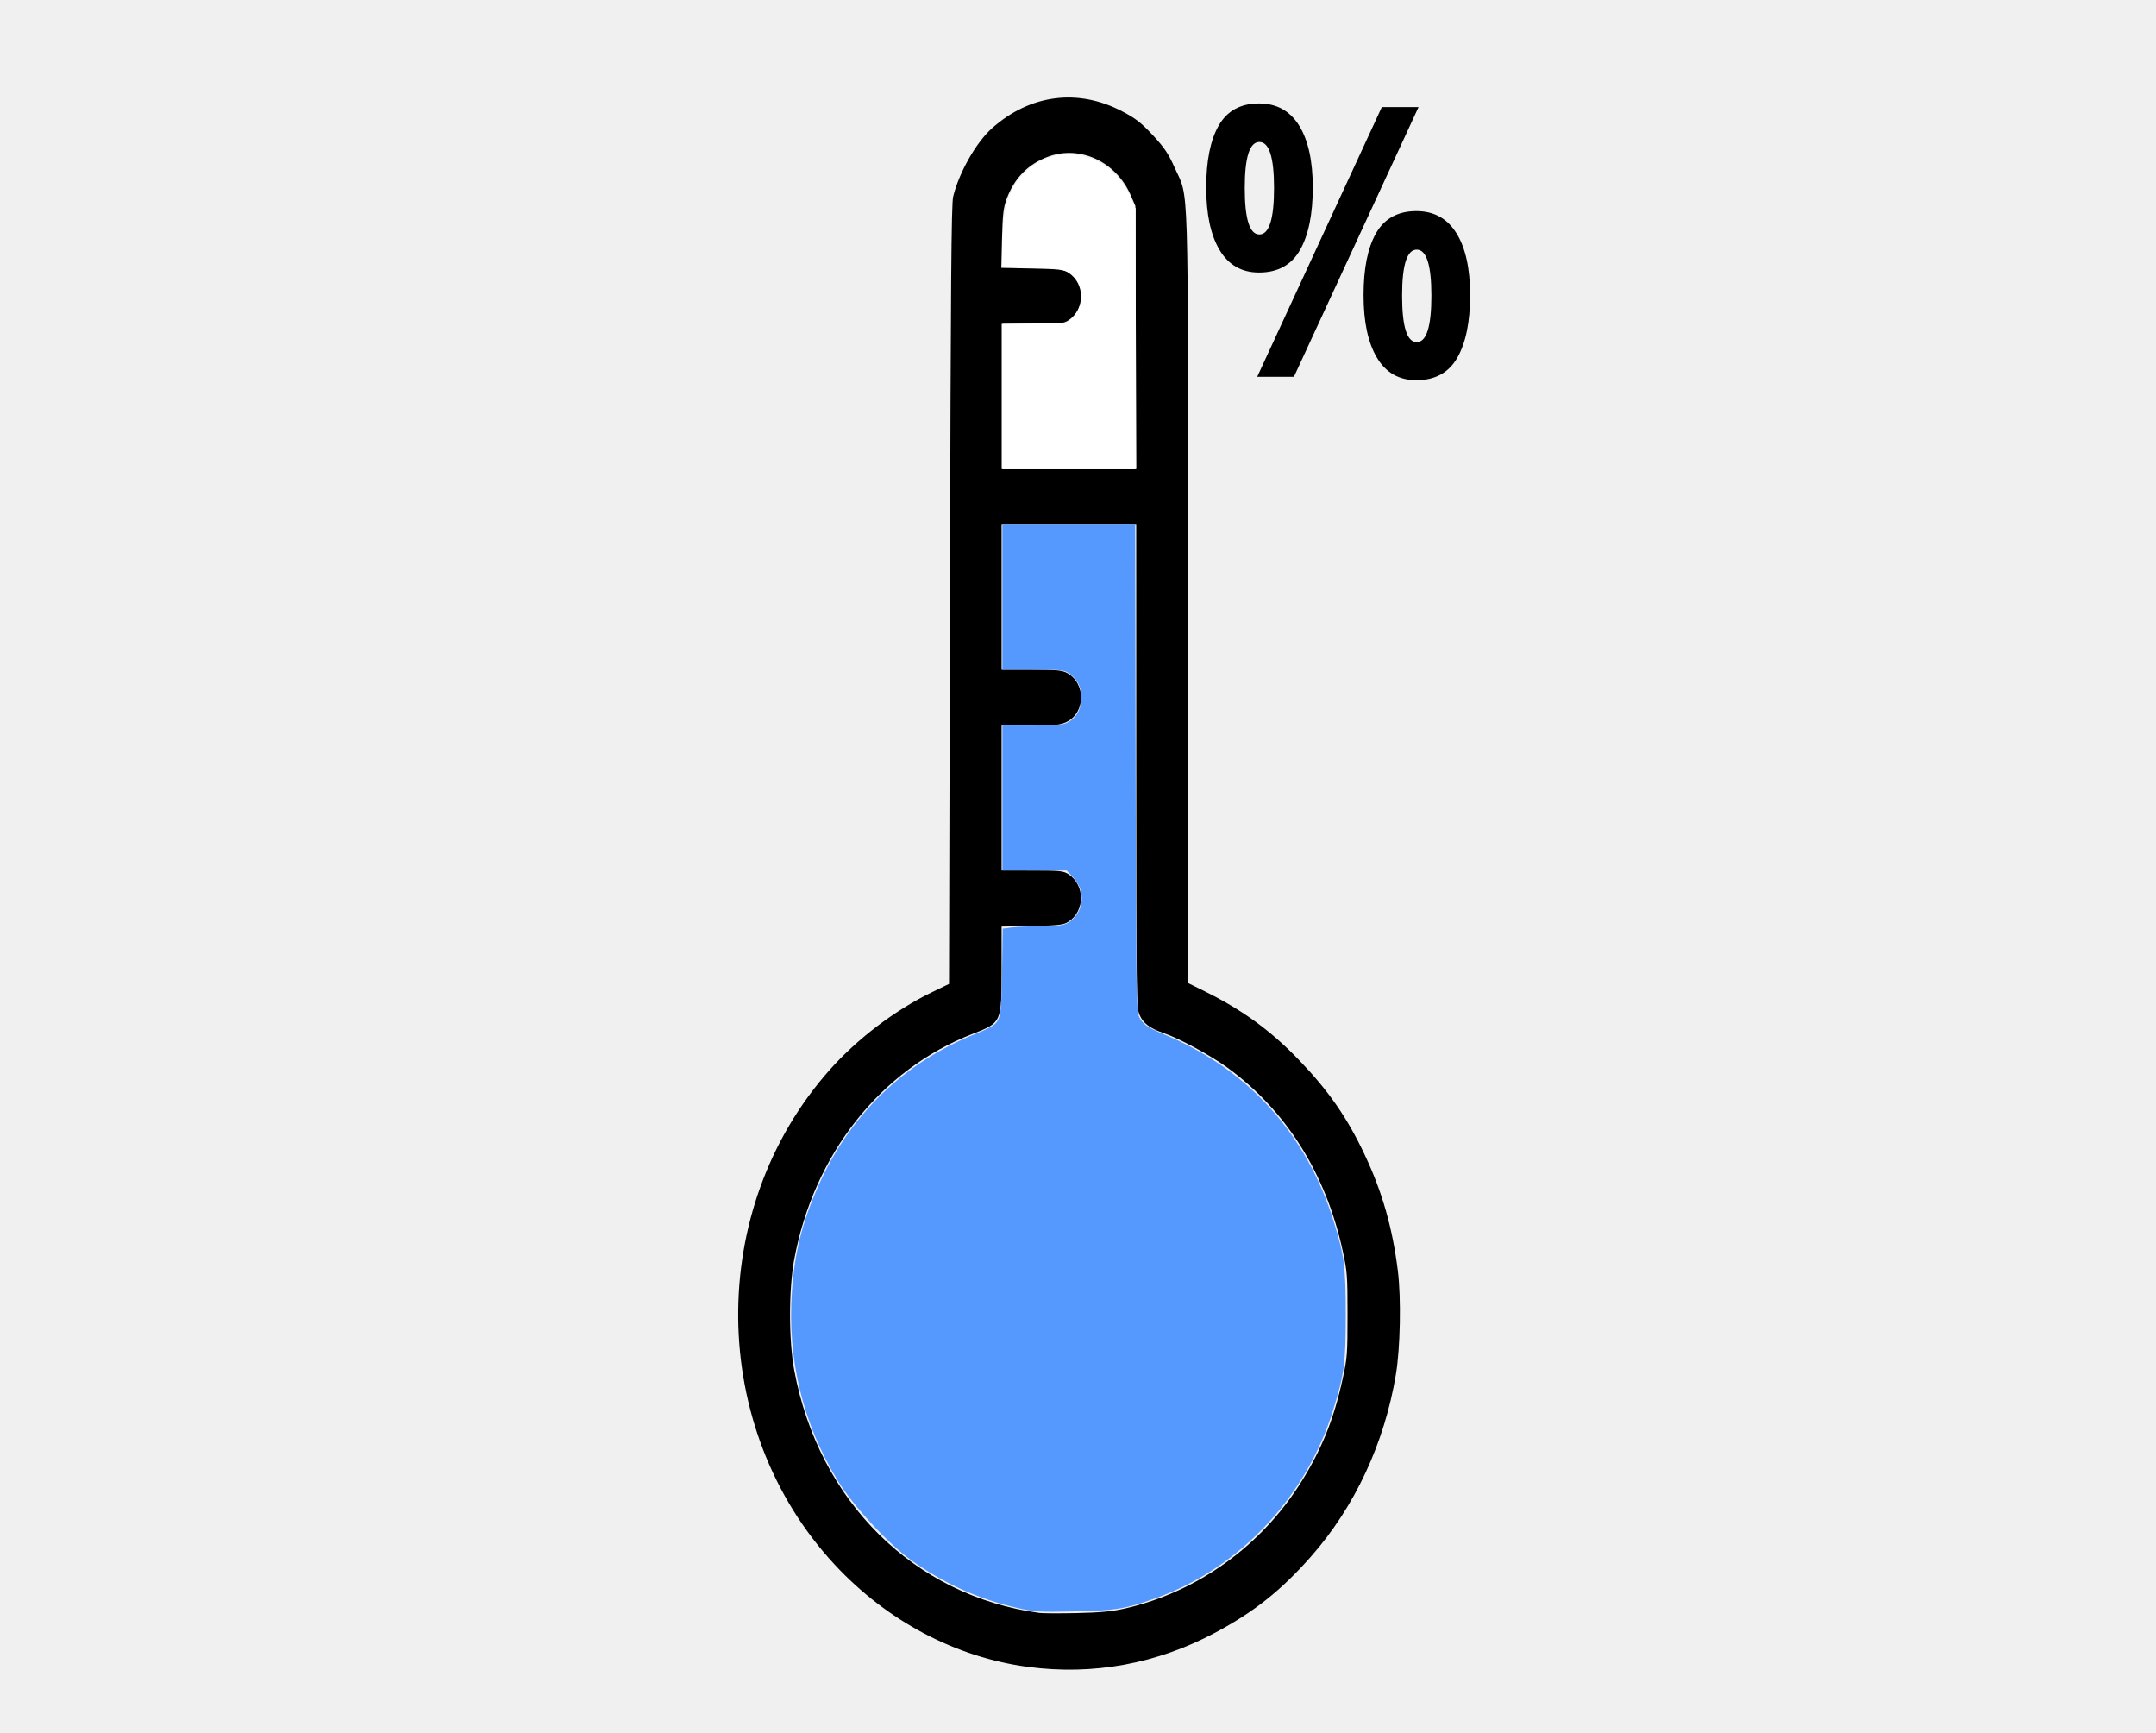
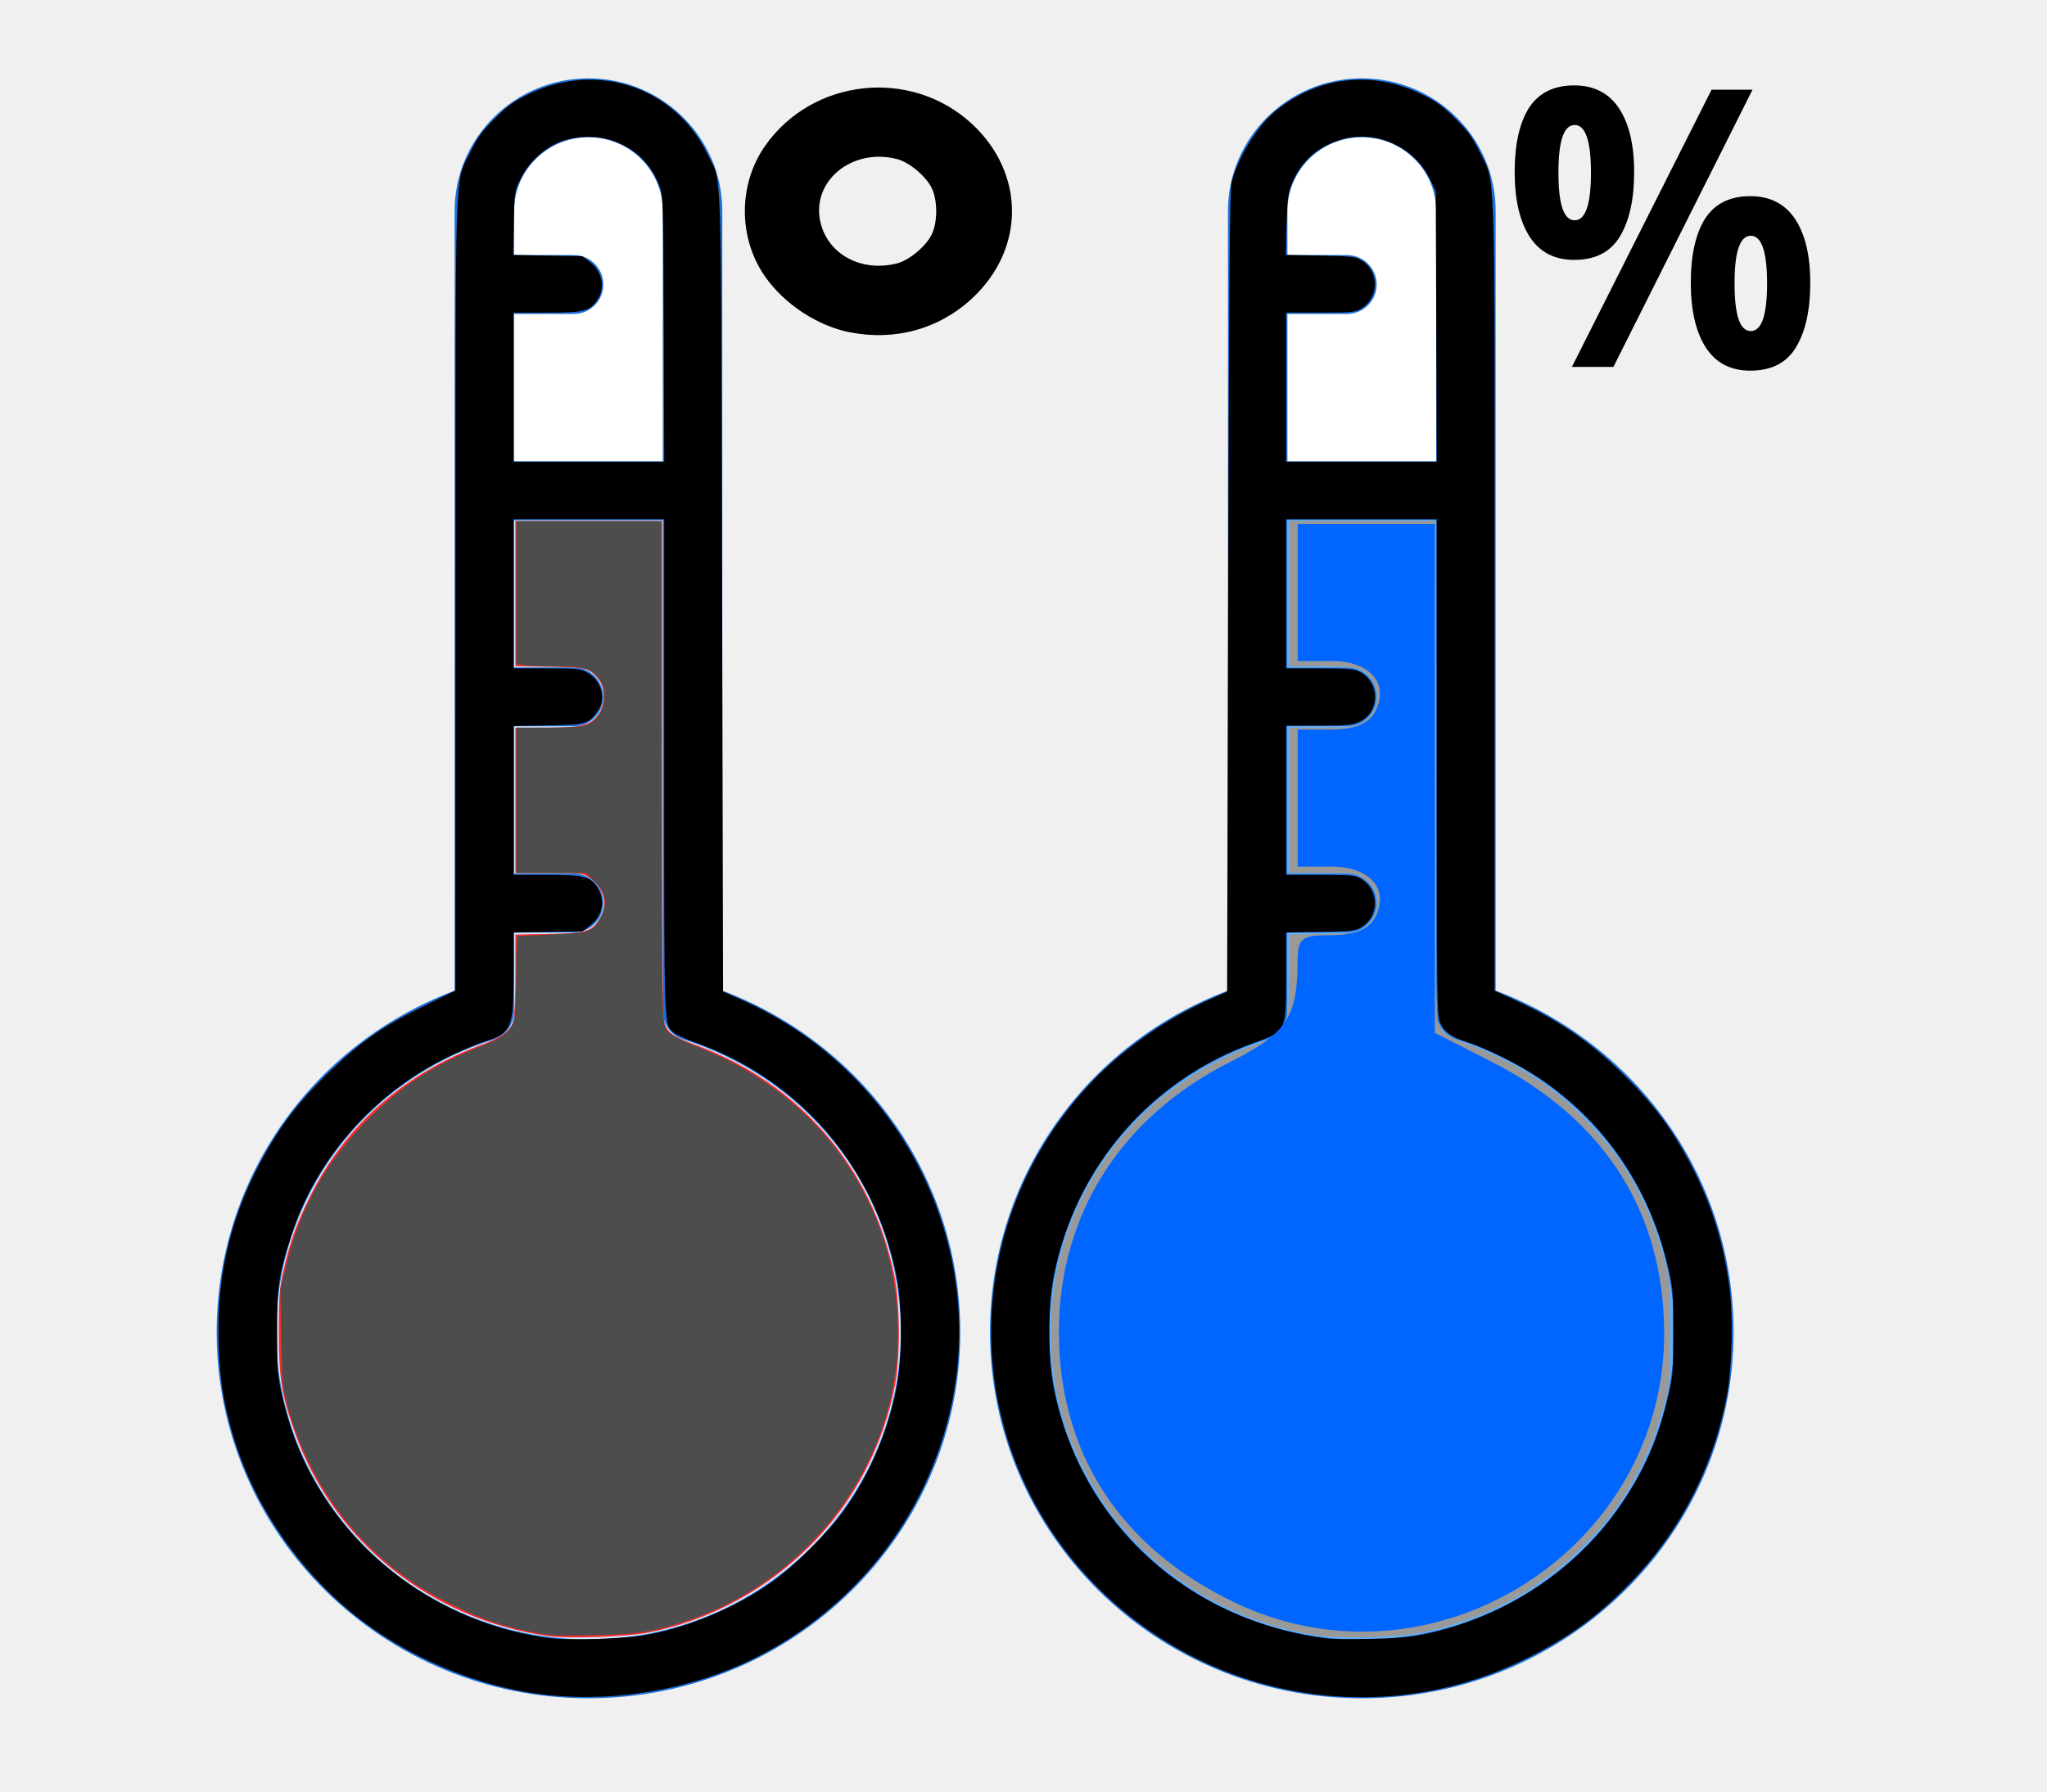
- <svg xmlns="http://www.w3.org/2000/svg" version="1.1" id="temperaturecomparison" viewBox="0 0 142.102 123.117" enable-background="new 0 0 204 220" xml:space="preserve" width="356.647" height="286.527">
+ <svg xmlns="http://www.w3.org/2000/svg" version="1.1" id="temperaturecomparison" viewBox="0 0 50.338 47.532" enable-background="new 0 0 204 220" xml:space="preserve" width="126.338" height="110.621">
  <defs id="defs12054" />
-   <text xml:space="preserve" style="font-style:normal;font-variant:normal;font-weight:bold;font-stretch:normal;font-size:24.495px;font-family:'Rockwell Extra Bold';-inkscape-font-specification:'Rockwell Extra Bold,  Bold';fill:#000000;stroke-width:0.328" x="87.044" y="24.443" id="text12673" transform="scale(0.9129495,1.095351)">
-     <tspan id="tspan12671" style="font-style:normal;font-variant:normal;font-weight:bold;font-stretch:normal;font-size:24.495px;font-family:'Rockwell Extra Bold';-inkscape-font-specification:'Rockwell Extra Bold,  Bold';fill:#000000;stroke-width:0.328" x="87.044" y="24.443">%</tspan>
+   <g id="g12041" transform="matrix(0.1971946,0,0,0.1953125,3.772342,2.077922)">
+     <path fill="#d0e8ff" d="M 62.789,130.539 C 61.129,130.012 60,128.471 60,126.727 V 60.02 H 40 V 80 h 8 c 2.211,0 4,1.791 4,4 0,2.209 -1.789,4 -4,4 h -8 v 20 h 8 c 2.211,0 4,1.791 4,4 0,2.209 -1.789,4 -4,4 h -8 v 10.727 c 0,1.744 -1.129,3.285 -2.789,3.812 C 19.738,136.082 8,152.055 8,170.285 8,193.287 26.84,212 50,212 73.16,212 92,193.287 92,170.285 92,152.055 80.262,136.082 62.789,130.539 Z" id="path12029" />
+     <path fill="#ffffff" d="m 48,24 c 2.211,0 4,1.791 4,4 0,2.209 -1.789,4 -4,4 H 40 V 52 H 60 V 18.004 C 60,12.488 55.516,8 50,8 44.484,8 40,12.488 40,18.004 V 24 Z" id="path12031" />
+     <path fill="#5cb0ff" d="M 166.789,130.539 C 165.129,130.012 164,128.471 164,126.727 V 60.02 H 144 V 80 h 8 c 2.211,0 4,1.791 4,4 0,2.209 -1.789,4 -4,4 h -8 v 20 h 8 c 2.211,0 4,1.791 4,4 0,2.209 -1.789,4 -4,4 h -8 v 10.727 c 0,1.744 -1.129,3.285 -2.789,3.812 C 123.738,136.082 112,152.055 112,170.285 112,193.287 130.84,212 154,212 c 23.16,0 42,-18.713 42,-41.715 0,-18.23 -11.738,-34.203 -29.211,-39.746 z" id="path12033" />
+     <path fill="#ffffff" d="m 152,24 c 2.211,0 4,1.791 4,4 0,2.209 -1.789,4 -4,4 h -8 v 20 h 20 V 18.004 C 164,12.488 159.516,8 154,8 148.484,8 144,12.488 144,18.004 V 24 Z" id="path12035" />
+     <path fill="#1c71da" d="M 68,123.889 V 60 56.02 18.004 C 68,8.076 59.926,0 50,0 40.074,0 32,8.076 32,18.004 V 56.02 60 123.889 C 12.742,131.248 0,149.539 0,170.285 0,197.697 22.43,220 50,220 c 27.57,0 50,-22.303 50,-49.715 0,-20.746 -12.742,-39.037 -32,-46.397 z M 50,8 c 5.516,0 10,4.488 10,10.004 V 52 H 40 V 32 h 8 c 2.211,0 4,-1.791 4,-4 0,-2.209 -1.789,-4 -4,-4 H 40 V 18.004 C 40,12.488 44.484,8 50,8 Z m 0,204 C 26.84,212 8,193.287 8,170.285 8,152.055 19.738,136.082 37.211,130.539 38.871,130.012 40,128.471 40,126.727 V 116 h 8 c 2.211,0 4,-1.791 4,-4 0,-2.209 -1.789,-4 -4,-4 H 40 V 88 h 8 c 2.211,0 4,-1.791 4,-4 0,-2.209 -1.789,-4 -4,-4 H 40 V 60.02 h 20 v 66.707 c 0,1.744 1.129,3.285 2.789,3.812 C 80.262,136.082 92,152.055 92,170.285 92,193.287 73.16,212 50,212 Z" id="path12037" />
+     <path fill="#1c71da" d="M 172,123.889 V 60 56.02 18.004 C 172,8.076 163.926,0 154,0 144.074,0 136,8.076 136,18.004 V 56.02 60 123.889 c -19.258,7.359 -32,25.65 -32,46.397 0,27.412 22.43,49.715 50,49.715 27.57,0 50,-22.303 50,-49.715 0,-20.746 -12.742,-39.037 -32,-46.397 z M 154,8 c 5.516,0 10,4.488 10,10.004 V 52 H 144 V 32 h 8 c 2.211,0 4,-1.791 4,-4 0,-2.209 -1.789,-4 -4,-4 h -8 V 18.004 C 144,12.488 148.484,8 154,8 Z m 0,204 c -23.16,0 -42,-18.713 -42,-41.715 0,-18.23 11.738,-34.203 29.211,-39.746 1.66,-0.527 2.789,-2.068 2.789,-3.812 V 116 h 8 c 2.211,0 4,-1.791 4,-4 0,-2.209 -1.789,-4 -4,-4 h -8 V 88 h 8 c 2.211,0 4,-1.791 4,-4 0,-2.209 -1.789,-4 -4,-4 h -8 V 60.02 h 20 v 66.707 c 0,1.744 1.129,3.285 2.789,3.812 C 184.262,136.082 196,152.055 196,170.285 196,193.287 177.16,212 154,212 Z" id="path12039" />
+   </g>
+   <path style="fill:#000000;stroke-width:0.051" d="m 12.592,44.966 c -1.858,-0.191 -3.806,-1.01 -5.258,-2.208 -1.483,-1.225 -2.622,-2.941 -3.141,-4.735 -0.251,-0.865 -0.34,-1.45 -0.37,-2.412 -0.061,-1.982 0.42,-3.735 1.496,-5.448 0.394,-0.627 0.854,-1.174 1.522,-1.809 0.782,-0.744 1.382,-1.157 2.406,-1.659 l 0.855,-0.419 0.003,-10.491 c 0.003,-11.795 -0.027,-10.894 0.396,-11.754 0.194,-0.394 0.312,-0.555 0.653,-0.893 0.34,-0.337 0.504,-0.454 0.901,-0.647 1.814,-0.879 3.885,-0.174 4.742,1.614 0.383,0.8 0.349,-0.255 0.378,11.58 l 0.026,10.616 0.512,0.228 c 4.181,1.864 6.509,6.427 5.525,10.825 -0.649,2.899 -2.545,5.31 -5.22,6.639 -1.613,0.801 -3.607,1.158 -5.426,0.971 z m 2.661,-1.615 c 1.123,-0.227 2.3,-0.727 3.204,-1.361 0.621,-0.436 1.515,-1.321 1.96,-1.939 0.653,-0.91 1.148,-2.059 1.378,-3.205 0.166,-0.822 0.166,-2.203 6.67e-4,-3.023 -0.58,-2.878 -2.568,-5.188 -5.301,-6.159 -0.249,-0.088 -0.511,-0.206 -0.582,-0.262 -0.284,-0.222 -0.272,0.102 -0.272,-7.033 v -6.597 h -1.998 -1.998 v 1.978 1.978 h 0.877 c 0.798,0 0.894,0.01 1.07,0.107 0.378,0.211 0.517,0.686 0.295,1.009 -0.248,0.361 -0.304,0.378 -1.322,0.396 l -0.918,0.016 v 1.975 1.975 h 0.872 c 0.974,0 1.138,0.037 1.328,0.301 0.247,0.344 0.172,0.783 -0.18,1.049 l -0.193,0.146 -0.913,0.017 -0.913,0.017 -0.001,1.099 c -0.002,1.46 -0.051,1.569 -0.818,1.809 -0.155,0.048 -0.536,0.209 -0.847,0.356 -2.013,0.955 -3.578,2.726 -4.239,4.796 -0.328,1.027 -0.369,1.314 -0.367,2.559 0.002,1.043 0.011,1.156 0.146,1.723 0.259,1.092 0.609,1.895 1.215,2.793 1.295,1.919 3.476,3.26 5.808,3.573 0.583,0.078 2.121,0.024 2.712,-0.095 z M 15.629,8.711 c -0.014,-3.534 -0.015,-3.539 -0.13,-3.82 -0.238,-0.581 -0.647,-0.965 -1.243,-1.165 -0.445,-0.149 -1.035,-0.122 -1.453,0.068 -0.399,0.181 -0.768,0.54 -0.967,0.941 -0.164,0.33 -0.166,0.344 -0.184,1.181 l -0.018,0.847 0.918,0.017 0.918,0.017 0.193,0.146 c 0.347,0.262 0.427,0.705 0.189,1.037 -0.197,0.274 -0.363,0.313 -1.333,0.313 h -0.876 v 1.978 1.978 h 1.999 1.999 z" id="path12611" />
+   <path style="fill:#000000;stroke-width:0.064" d="m 20.554,8.812 c -0.858,-0.173 -1.728,-0.747 -2.239,-1.477 -0.714,-1.021 -0.714,-2.443 0,-3.464 1.259,-1.799 3.871,-2.079 5.484,-0.587 1.42,1.313 1.42,3.324 0,4.637 -0.876,0.81 -2.048,1.131 -3.245,0.89 z m 1.26,-1.825 c 0.325,-0.084 0.764,-0.449 0.92,-0.767 0.16,-0.325 0.16,-0.909 0,-1.234 -0.156,-0.317 -0.595,-0.683 -0.92,-0.767 -1.203,-0.309 -2.291,0.599 -2.026,1.691 0.204,0.845 1.092,1.316 2.026,1.076 z" id="path12613" />
+   <path style="fill:#ff2a2a;stroke-width:0.051" d="M 12.571,43.397 C 9.452,42.964 6.855,40.876 5.838,37.983 c -0.348,-0.99 -0.417,-1.427 -0.417,-2.651 0,-0.954 0.015,-1.156 0.118,-1.613 0.177,-0.783 0.338,-1.235 0.697,-1.964 0.939,-1.9 2.512,-3.291 4.587,-4.055 0.527,-0.194 0.745,-0.362 0.821,-0.634 0.028,-0.099 0.051,-0.652 0.051,-1.229 l 2.56e-4,-1.048 0.884,-0.017 c 1.007,-0.019 1.147,-0.063 1.359,-0.426 0.218,-0.371 0.097,-0.81 -0.296,-1.075 -0.16,-0.108 -0.221,-0.114 -1.058,-0.114 h -0.889 v -1.928 -1.928 l 0.832,-0.001 c 0.945,-0.001 1.156,-0.057 1.375,-0.361 0.165,-0.229 0.173,-0.68 0.017,-0.887 -0.251,-0.333 -0.303,-0.348 -1.307,-0.365 l -0.918,-0.016 V 15.747 13.822 h 1.946 1.946 v 6.6 c 0,5.984 0.008,6.616 0.083,6.774 0.108,0.225 0.252,0.317 0.813,0.523 2.74,1.005 4.685,3.263 5.26,6.105 0.154,0.763 0.165,2.143 0.022,2.903 -0.295,1.569 -1.057,3.047 -2.154,4.175 -1.203,1.237 -2.71,2.064 -4.375,2.4 -0.567,0.115 -2.124,0.17 -2.667,0.095 z" id="path12617" />
+   <text xml:space="preserve" style="font-style:normal;font-variant:normal;font-weight:bold;font-stretch:normal;font-size:9.809px;font-family:'Rockwell Extra Bold';-inkscape-font-specification:'Rockwell Extra Bold,  Bold';fill:#000000;stroke-width:0.131" x="39.826" y="9.266" id="text12673" transform="scale(0.9519848,1.050437)">
+     <tspan id="tspan12671" style="font-style:normal;font-variant:normal;font-weight:bold;font-stretch:normal;font-size:9.809px;font-family:'Rockwell Extra Bold';-inkscape-font-specification:'Rockwell Extra Bold,  Bold';fill:#000000;stroke-width:0.131" x="39.826" y="9.266">%</tspan>
  </text>
-   <path style="fill:#000000;stroke-width:0.127" d="m 67.524,118.456 c -5.146,-0.678 -10.022,-3.249 -13.748,-7.25 -9.031,-9.698 -9.191,-25.262 -0.36,-35.196 1.954,-2.198 4.633,-4.232 7.24,-5.495 l 1.227,-0.595 0.067,-27.643 c 0.054,-22.142 0.099,-27.775 0.227,-28.304 0.412,-1.699 1.634,-3.854 2.752,-4.852 2.707,-2.418 6.127,-2.86 9.278,-1.201 0.953,0.502 1.343,0.806 2.164,1.69 0.827,0.891 1.098,1.295 1.559,2.324 1.014,2.263 0.941,-0.103 0.941,30.602 v 27.32 l 1.173,0.58 c 2.684,1.326 4.699,2.792 6.704,4.877 2.112,2.197 3.426,4.089 4.678,6.738 1.252,2.649 1.984,5.213 2.362,8.275 0.239,1.936 0.172,5.451 -0.139,7.332 -0.811,4.892 -2.926,9.428 -6.044,12.96 -2.131,2.413 -4.025,3.918 -6.796,5.399 -4.145,2.215 -8.674,3.047 -13.284,2.439 z m 6.869,-4.154 c 5.162,-1.178 9.707,-4.452 12.56,-9.047 1.451,-2.337 2.287,-4.426 2.91,-7.272 0.326,-1.488 0.346,-1.753 0.346,-4.552 0,-2.796 -0.02,-3.066 -0.346,-4.557 -1.198,-5.498 -4.037,-9.993 -8.23,-13.034 -1.187,-0.861 -3.394,-2.054 -4.481,-2.423 -1,-0.34 -1.471,-0.696 -1.729,-1.307 -0.219,-0.518 -0.228,-1.257 -0.231,-17.681 l -0.003,-17.14 h -4.784 -4.784 v 5.152 5.152 l 2.116,2.18e-4 c 1.77,1.31e-4 2.186,0.038 2.543,0.231 1.335,0.722 1.316,2.814 -0.031,3.472 -0.444,0.217 -0.813,0.254 -2.573,0.257 l -2.055,0.003 v 5.152 5.152 l 2.177,4.37e-4 c 1.956,4.38e-4 2.218,0.027 2.577,0.263 1.182,0.776 1.186,2.604 0.007,3.369 -0.358,0.232 -0.669,0.269 -2.584,0.308 l -2.177,0.044 -4.06e-4,2.995 c -4.72e-4,3.857 0.015,3.822 -2.085,4.639 -6.524,2.538 -11.271,8.548 -12.656,16.023 -0.395,2.13 -0.395,5.731 0,7.861 1.729,9.329 8.532,16.06 17.44,17.255 0.236,0.032 1.423,0.037 2.637,0.011 1.65,-0.035 2.518,-0.117 3.434,-0.326 z m 0.771,-90.323 -0.035,-9.346 -0.329,-0.756 c -1.037,-2.382 -3.591,-3.578 -5.864,-2.748 -1.432,0.523 -2.422,1.536 -2.967,3.034 -0.222,0.61 -0.275,1.08 -0.319,2.803 l -0.052,2.07 2.19,0.044 c 1.928,0.039 2.238,0.075 2.597,0.308 1.179,0.765 1.175,2.593 -0.007,3.369 -0.359,0.236 -0.621,0.263 -2.577,0.263 l -2.177,5.03e-4 v 5.152 5.152 h 4.788 4.788 z" id="path13398" />
-   <path style="fill:#5599ff;stroke-width:0.127" d="m 66.658,114.243 c -2.71,-0.623 -5.182,-1.741 -7.483,-3.386 -1.607,-1.149 -4.1,-3.846 -5.181,-5.606 -2.505,-4.08 -3.616,-8.658 -3.276,-13.494 0.193,-2.745 0.721,-4.863 1.854,-7.436 2.228,-5.062 6.087,-8.808 11.176,-10.845 0.522,-0.209 1.08,-0.472 1.238,-0.584 0.565,-0.398 0.622,-0.736 0.67,-3.915 l 0.044,-2.988 0.634,-0.082 c 0.349,-0.045 1.221,-0.083 1.937,-0.083 1.688,-0.002 2.013,-0.081 2.507,-0.613 0.744,-0.802 0.717,-2.007 -0.065,-2.849 l -0.466,-0.502 h -2.284 -2.284 v -5.152 -5.152 l 2.116,-2.19e-4 c 1.772,-1.31e-4 2.184,-0.038 2.536,-0.231 0.586,-0.322 0.893,-0.829 0.953,-1.575 0.063,-0.786 -0.219,-1.432 -0.809,-1.857 -0.394,-0.284 -0.534,-0.3 -2.607,-0.3 h -2.19 v -5.152 -5.152 h 4.717 4.717 l 0.036,17.272 c 0.034,16.235 0.049,17.298 0.253,17.7 0.273,0.538 0.561,0.74 1.764,1.239 5.963,2.471 10.124,7.06 12.064,13.304 0.751,2.417 0.853,3.212 0.853,6.628 0,3.455 -0.1,4.209 -0.901,6.787 -1.927,6.203 -6.668,11.229 -12.586,13.343 -2.154,0.769 -2.866,0.885 -5.826,0.949 -2.518,0.054 -2.793,0.036 -4.114,-0.267 z" id="path15582" />
-   <path style="fill:#ffffff;stroke-width:0.127" d="M 65.681,28.182 V 23.038 l 2.34,-0.041 2.34,-0.041 0.412,-0.485 c 0.719,-0.846 0.722,-2.029 0.006,-2.8 -0.494,-0.532 -0.819,-0.612 -2.507,-0.613 -0.717,-6.1e-4 -1.593,-0.039 -1.947,-0.084 l -0.644,-0.083 0.004,-1.27 c 0.008,-2.787 0.416,-4.179 1.556,-5.311 2.351,-2.334 6.047,-1.503 7.51,1.689 l 0.375,0.818 v 9.254 9.254 h -4.722 -4.722 z" id="path20840" />
-   <path style="fill:#ffffff;stroke-width:0.127" d="M 65.681,28.182 V 23.038 l 2.34,-0.041 2.34,-0.041 0.412,-0.485 c 0.719,-0.846 0.722,-2.029 0.006,-2.8 -0.494,-0.532 -0.819,-0.612 -2.507,-0.613 -0.717,-6.1e-4 -1.593,-0.039 -1.947,-0.084 l -0.644,-0.083 0.004,-1.27 c 0.008,-2.787 0.416,-4.179 1.556,-5.311 2.361,-2.344 6.144,-1.465 7.556,1.754 l 0.33,0.751 v 9.255 9.255 h -4.722 -4.722 z" id="path23760" />
-   <path style="fill:#ffffff;stroke-width:0.127" d="m 65.681,28.174 v -5.152 h 2.139 c 1.176,0 2.275,-0.056 2.441,-0.124 0.166,-0.068 0.453,-0.336 0.636,-0.595 0.724,-1.022 0.434,-2.485 -0.593,-2.987 -0.413,-0.202 -0.805,-0.252 -2,-0.254 -0.817,-0.002 -1.742,-0.041 -2.055,-0.087 l -0.569,-0.084 0.004,-1.27 c 0.008,-2.788 0.416,-4.18 1.556,-5.311 2.361,-2.344 6.144,-1.465 7.556,1.754 l 0.33,0.751 v 9.255 9.255 h -4.722 -4.722 z" id="path23762" />
+   <path style="fill:#000000;stroke-width:0.051" d="m 32.926,44.942 c -2.149,-0.26 -4.185,-1.248 -5.741,-2.784 -3.771,-3.724 -3.838,-9.702 -0.151,-13.516 0.816,-0.844 1.935,-1.625 3.023,-2.11 l 0.512,-0.228 0.028,-10.616 c 0.022,-8.503 0.041,-10.666 0.095,-10.87 0.172,-0.652 0.682,-1.48 1.149,-1.863 1.13,-0.928 2.559,-1.098 3.874,-0.461 0.398,0.193 0.561,0.31 0.903,0.649 0.345,0.342 0.458,0.497 0.651,0.893 0.423,0.869 0.393,-0.04 0.393,11.752 v 10.492 l 0.49,0.223 c 1.121,0.509 1.962,1.072 2.799,1.873 0.882,0.844 1.43,1.57 1.953,2.588 0.523,1.017 0.828,2.002 0.986,3.178 0.1,0.743 0.072,2.093 -0.058,2.816 -0.339,1.879 -1.222,3.621 -2.524,4.977 -0.89,0.927 -1.681,1.505 -2.838,2.073 -1.731,0.851 -3.622,1.17 -5.547,0.937 z m 2.868,-1.595 c 2.155,-0.452 4.054,-1.71 5.245,-3.474 0.606,-0.897 0.955,-1.7 1.215,-2.793 0.136,-0.571 0.145,-0.673 0.145,-1.748 0,-1.074 -0.009,-1.177 -0.144,-1.75 -0.5,-2.111 -1.686,-3.838 -3.437,-5.005 -0.496,-0.331 -1.417,-0.789 -1.871,-0.931 -0.418,-0.131 -0.614,-0.267 -0.722,-0.502 -0.091,-0.199 -0.095,-0.483 -0.096,-6.79 l -0.001,-6.582 h -1.997 -1.998 v 1.978 1.978 l 0.884,8.4e-5 c 0.739,5e-5 0.913,0.015 1.062,0.089 0.557,0.277 0.55,1.081 -0.013,1.333 -0.186,0.083 -0.339,0.098 -1.075,0.099 l -0.858,0.001 v 1.978 1.978 l 0.909,1.68e-4 c 0.817,1.68e-4 0.926,0.01 1.076,0.101 0.494,0.298 0.495,1 0.003,1.294 -0.15,0.089 -0.279,0.103 -1.079,0.118 l -0.909,0.017 -1.68e-4,1.15 c -2e-4,1.481 0.006,1.468 -0.871,1.781 -2.724,0.975 -4.707,3.283 -5.285,6.153 -0.165,0.818 -0.165,2.201 0,3.019 0.722,3.583 3.563,6.167 7.283,6.627 0.099,0.012 0.594,0.014 1.101,0.004 0.689,-0.013 1.051,-0.045 1.434,-0.125 z m 0.322,-34.687 -0.014,-3.589 -0.137,-0.29 c -0.433,-0.915 -1.499,-1.374 -2.449,-1.055 -0.598,0.201 -1.011,0.59 -1.239,1.165 -0.093,0.234 -0.115,0.415 -0.133,1.076 l -0.022,0.795 0.914,0.017 c 0.805,0.015 0.935,0.029 1.084,0.118 0.492,0.294 0.491,0.996 -0.003,1.294 -0.15,0.091 -0.259,0.101 -1.076,0.101 l -0.909,1.93e-4 v 1.978 1.978 h 1.999 1.999 z" id="path13398" />
+   <path style="fill:#4d4d4d;stroke-width:0.051" d="m 12.053,43.278 c -0.807,-0.173 -1.285,-0.342 -2.1,-0.741 -2.138,-1.049 -3.661,-2.913 -4.314,-5.277 -0.123,-0.446 -0.135,-0.578 -0.155,-1.78 l -0.022,-1.298 0.155,-0.632 c 0.38,-1.549 1.079,-2.784 2.207,-3.902 0.89,-0.882 1.73,-1.417 3.025,-1.927 0.565,-0.222 0.768,-0.405 0.823,-0.737 0.023,-0.138 0.043,-0.678 0.045,-1.202 0.002,-0.523 0.02,-0.953 0.041,-0.954 0.021,-0.002 0.437,-0.021 0.925,-0.043 1.013,-0.045 1.077,-0.069 1.284,-0.477 0.178,-0.351 0.125,-0.631 -0.175,-0.928 l -0.225,-0.223 h -0.923 -0.923 v -1.928 -1.928 h 0.807 c 0.444,0 0.886,-0.022 0.982,-0.05 0.546,-0.155 0.738,-0.941 0.324,-1.332 -0.218,-0.206 -0.378,-0.242 -1.08,-0.242 -0.357,-3.32e-4 -0.736,-0.015 -0.842,-0.032 l -0.192,-0.031 v -1.896 -1.896 h 1.921 1.921 l 0.003,6.303 c 0.002,3.467 0.022,6.496 0.045,6.732 0.038,0.396 0.054,0.439 0.202,0.562 0.089,0.073 0.385,0.22 0.66,0.326 2.286,0.882 3.957,2.501 4.83,4.678 0.427,1.065 0.614,2.381 0.512,3.61 -0.264,3.18 -2.566,6.012 -5.689,6.998 -0.859,0.271 -1.217,0.323 -2.407,0.345 -1.013,0.019 -1.146,0.011 -1.665,-0.1 z" id="path14306" />
+   <path style="fill:#999999;stroke-width:0.051" d="m 32.9,43.371 c -3.439,-0.552 -6.133,-3.072 -6.844,-6.403 -0.205,-0.958 -0.204,-2.307 8e-4,-3.273 0.582,-2.743 2.49,-4.946 5.148,-5.945 0.677,-0.254 0.772,-0.318 0.908,-0.612 0.082,-0.176 0.094,-0.344 0.095,-1.276 l 0.001,-1.073 0.884,-0.018 c 0.814,-0.016 0.898,-0.027 1.072,-0.134 0.253,-0.156 0.423,-0.502 0.385,-0.784 -0.033,-0.241 -0.156,-0.424 -0.394,-0.584 -0.16,-0.108 -0.221,-0.114 -1.058,-0.114 h -0.889 v -1.928 -1.928 h 0.834 c 0.763,0 0.854,-0.01 1.063,-0.114 0.452,-0.226 0.584,-0.788 0.279,-1.185 -0.222,-0.289 -0.37,-0.325 -1.33,-0.325 h -0.847 v -1.928 -1.928 h 1.946 1.946 v 6.6 c 0,5.984 0.008,6.616 0.083,6.774 0.108,0.225 0.252,0.318 0.813,0.523 0.992,0.362 1.919,0.914 2.665,1.587 1.271,1.146 2.046,2.416 2.499,4.093 0.158,0.587 0.159,0.597 0.161,1.909 0.002,1.225 -0.006,1.353 -0.12,1.801 -0.382,1.51 -1.06,2.749 -2.077,3.795 -1.203,1.237 -2.655,2.035 -4.357,2.396 -0.679,0.144 -2.191,0.182 -2.868,0.074 z" id="path14308" />
+   <path style="fill:#0066ff;stroke-width:0.604" d="m 76.165,98.905 c -7.037,-3.378 -10.811,-9.207 -10.811,-16.695 0,-7.221 3.817,-13.245 10.545,-16.642 3.505,-1.769 4.17,-2.75 4.187,-6.178 0.007,-1.492 0.223,-1.662 2.103,-1.662 1.388,0 2.288,-0.362 2.669,-1.073 0.927,-1.732 -0.282,-3.158 -2.678,-3.158 H 80.094 v -4.231 -4.231 h 2.094 c 1.388,0 2.288,-0.362 2.669,-1.073 0.927,-1.732 -0.282,-3.158 -2.678,-3.158 H 80.094 v -4.231 -4.231 h 4.231 4.231 v 15.708 15.708 l 3.476,1.769 c 6.978,3.552 10.635,9.265 10.678,16.685 0.08,13.487 -14.339,22.555 -26.546,16.695 z" id="path1256" transform="matrix(0.4296875,0,0,0.4296875,-1.974027,0)" />
</svg>
